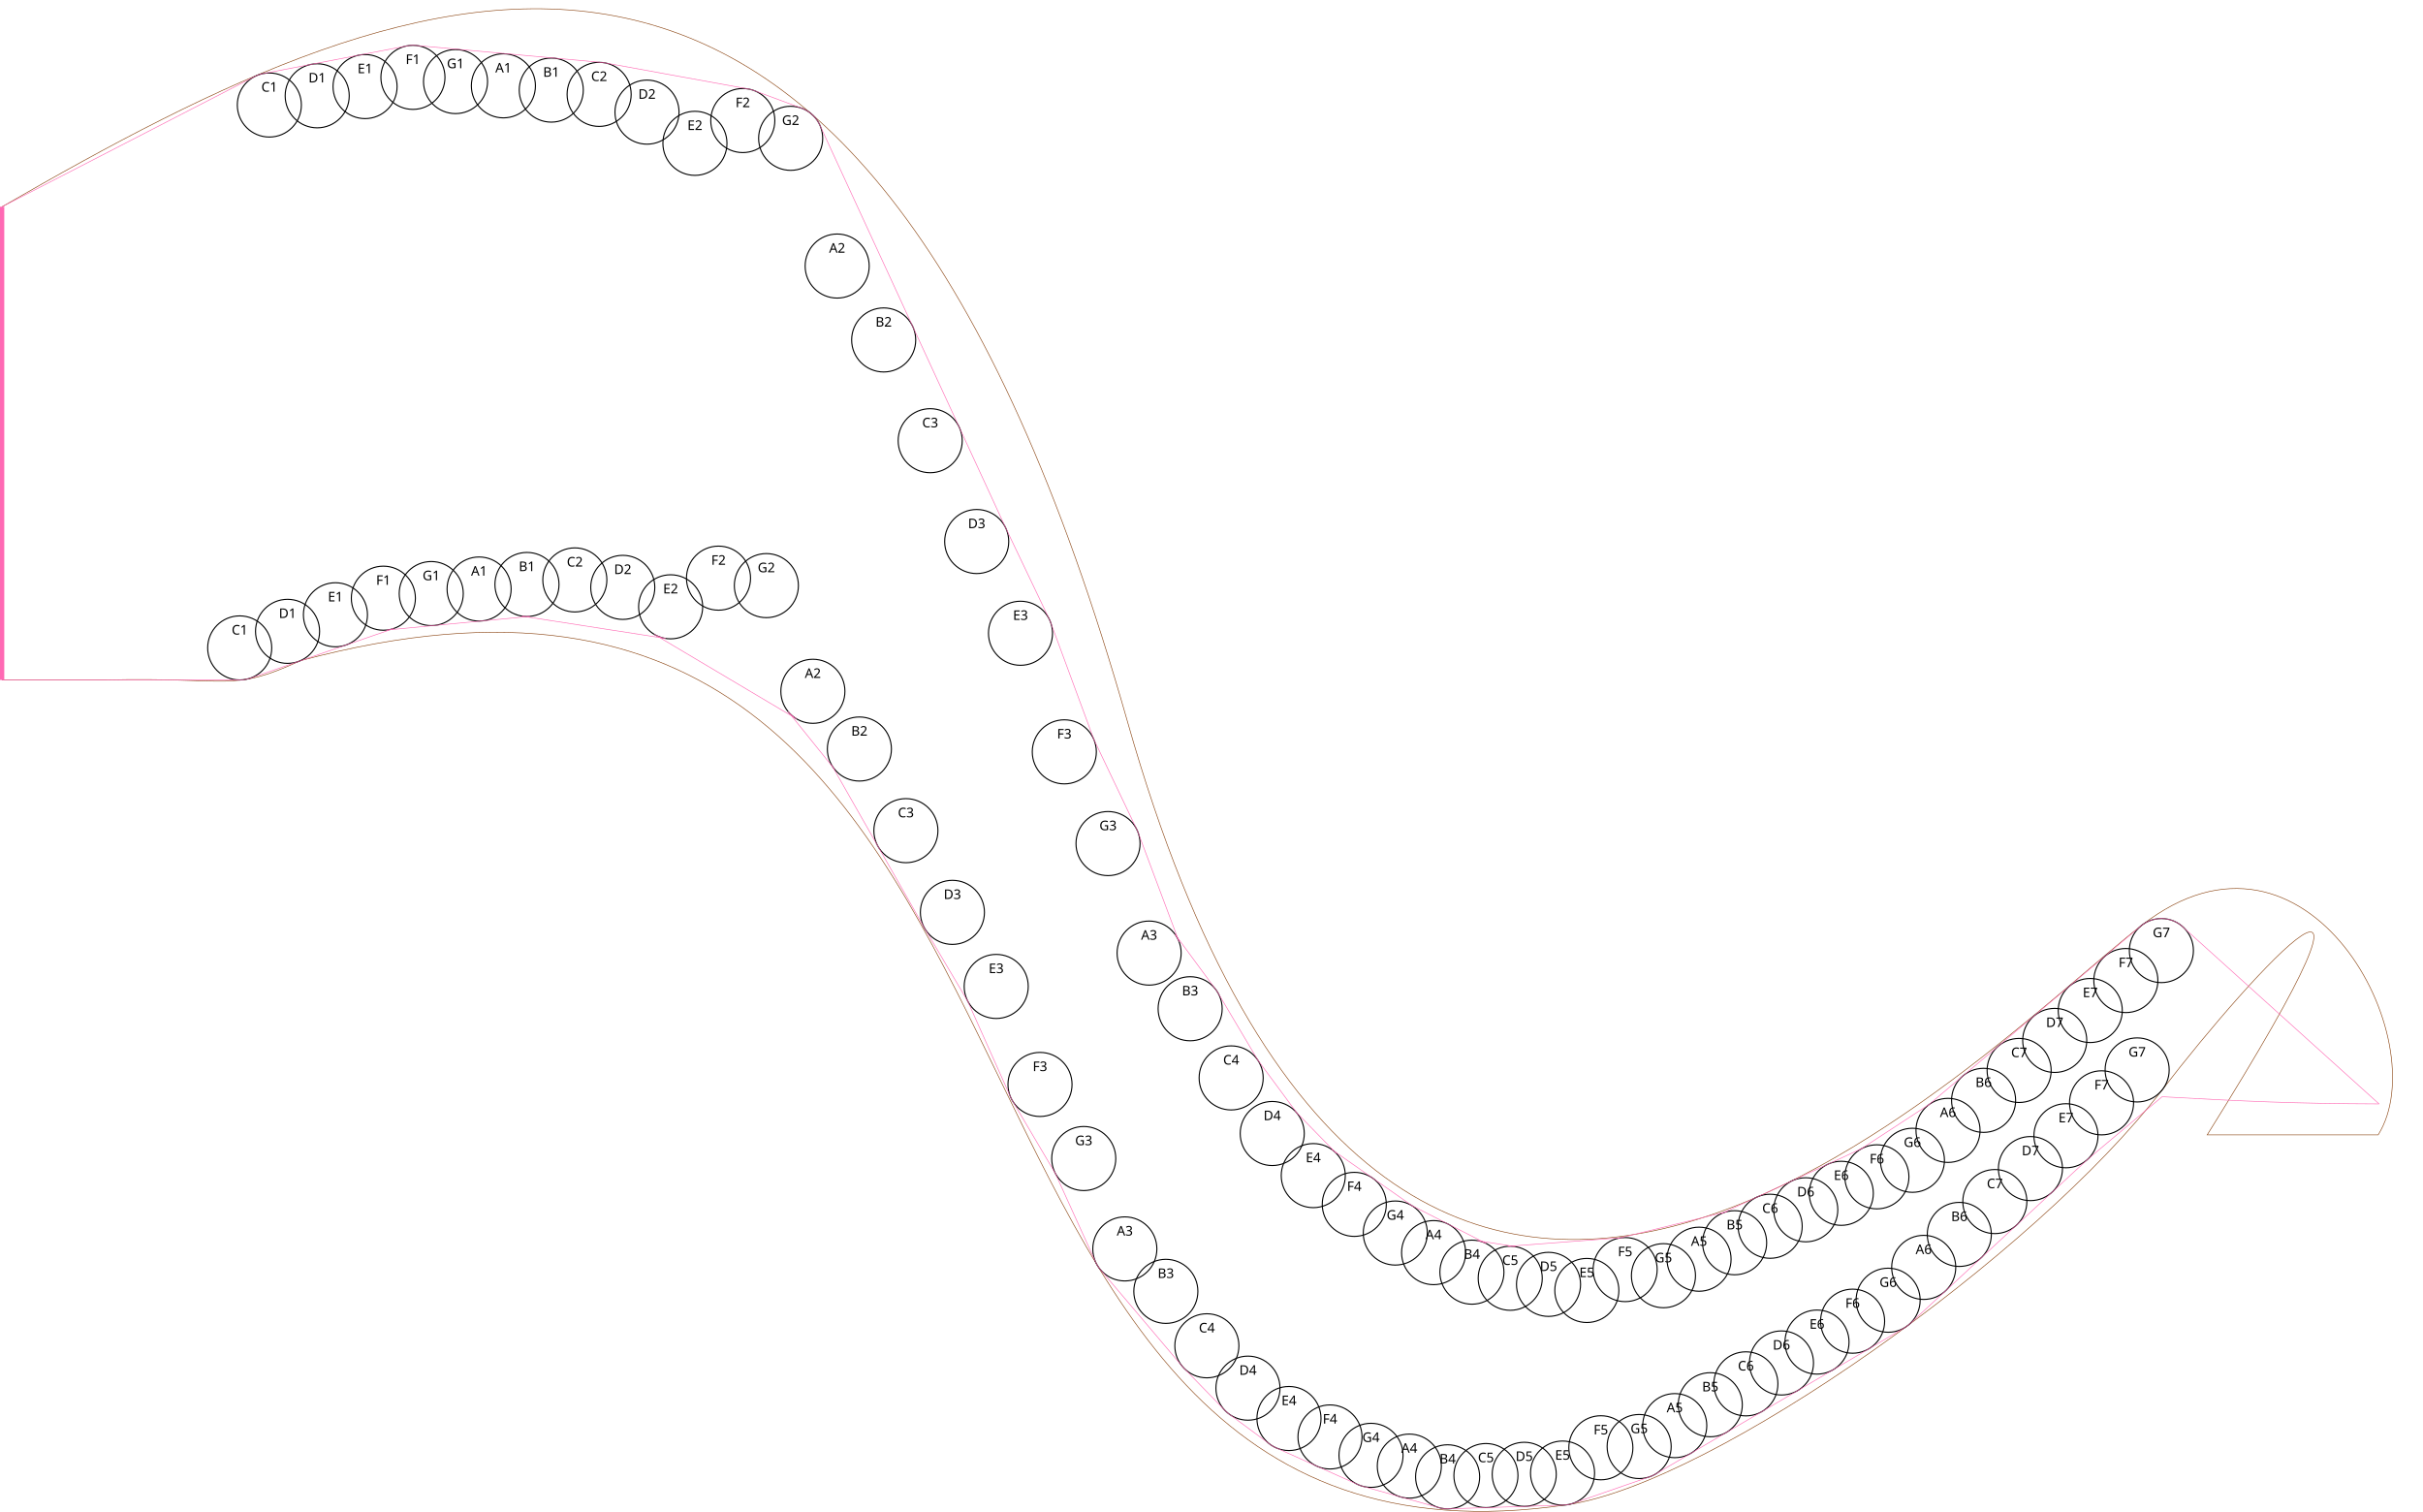
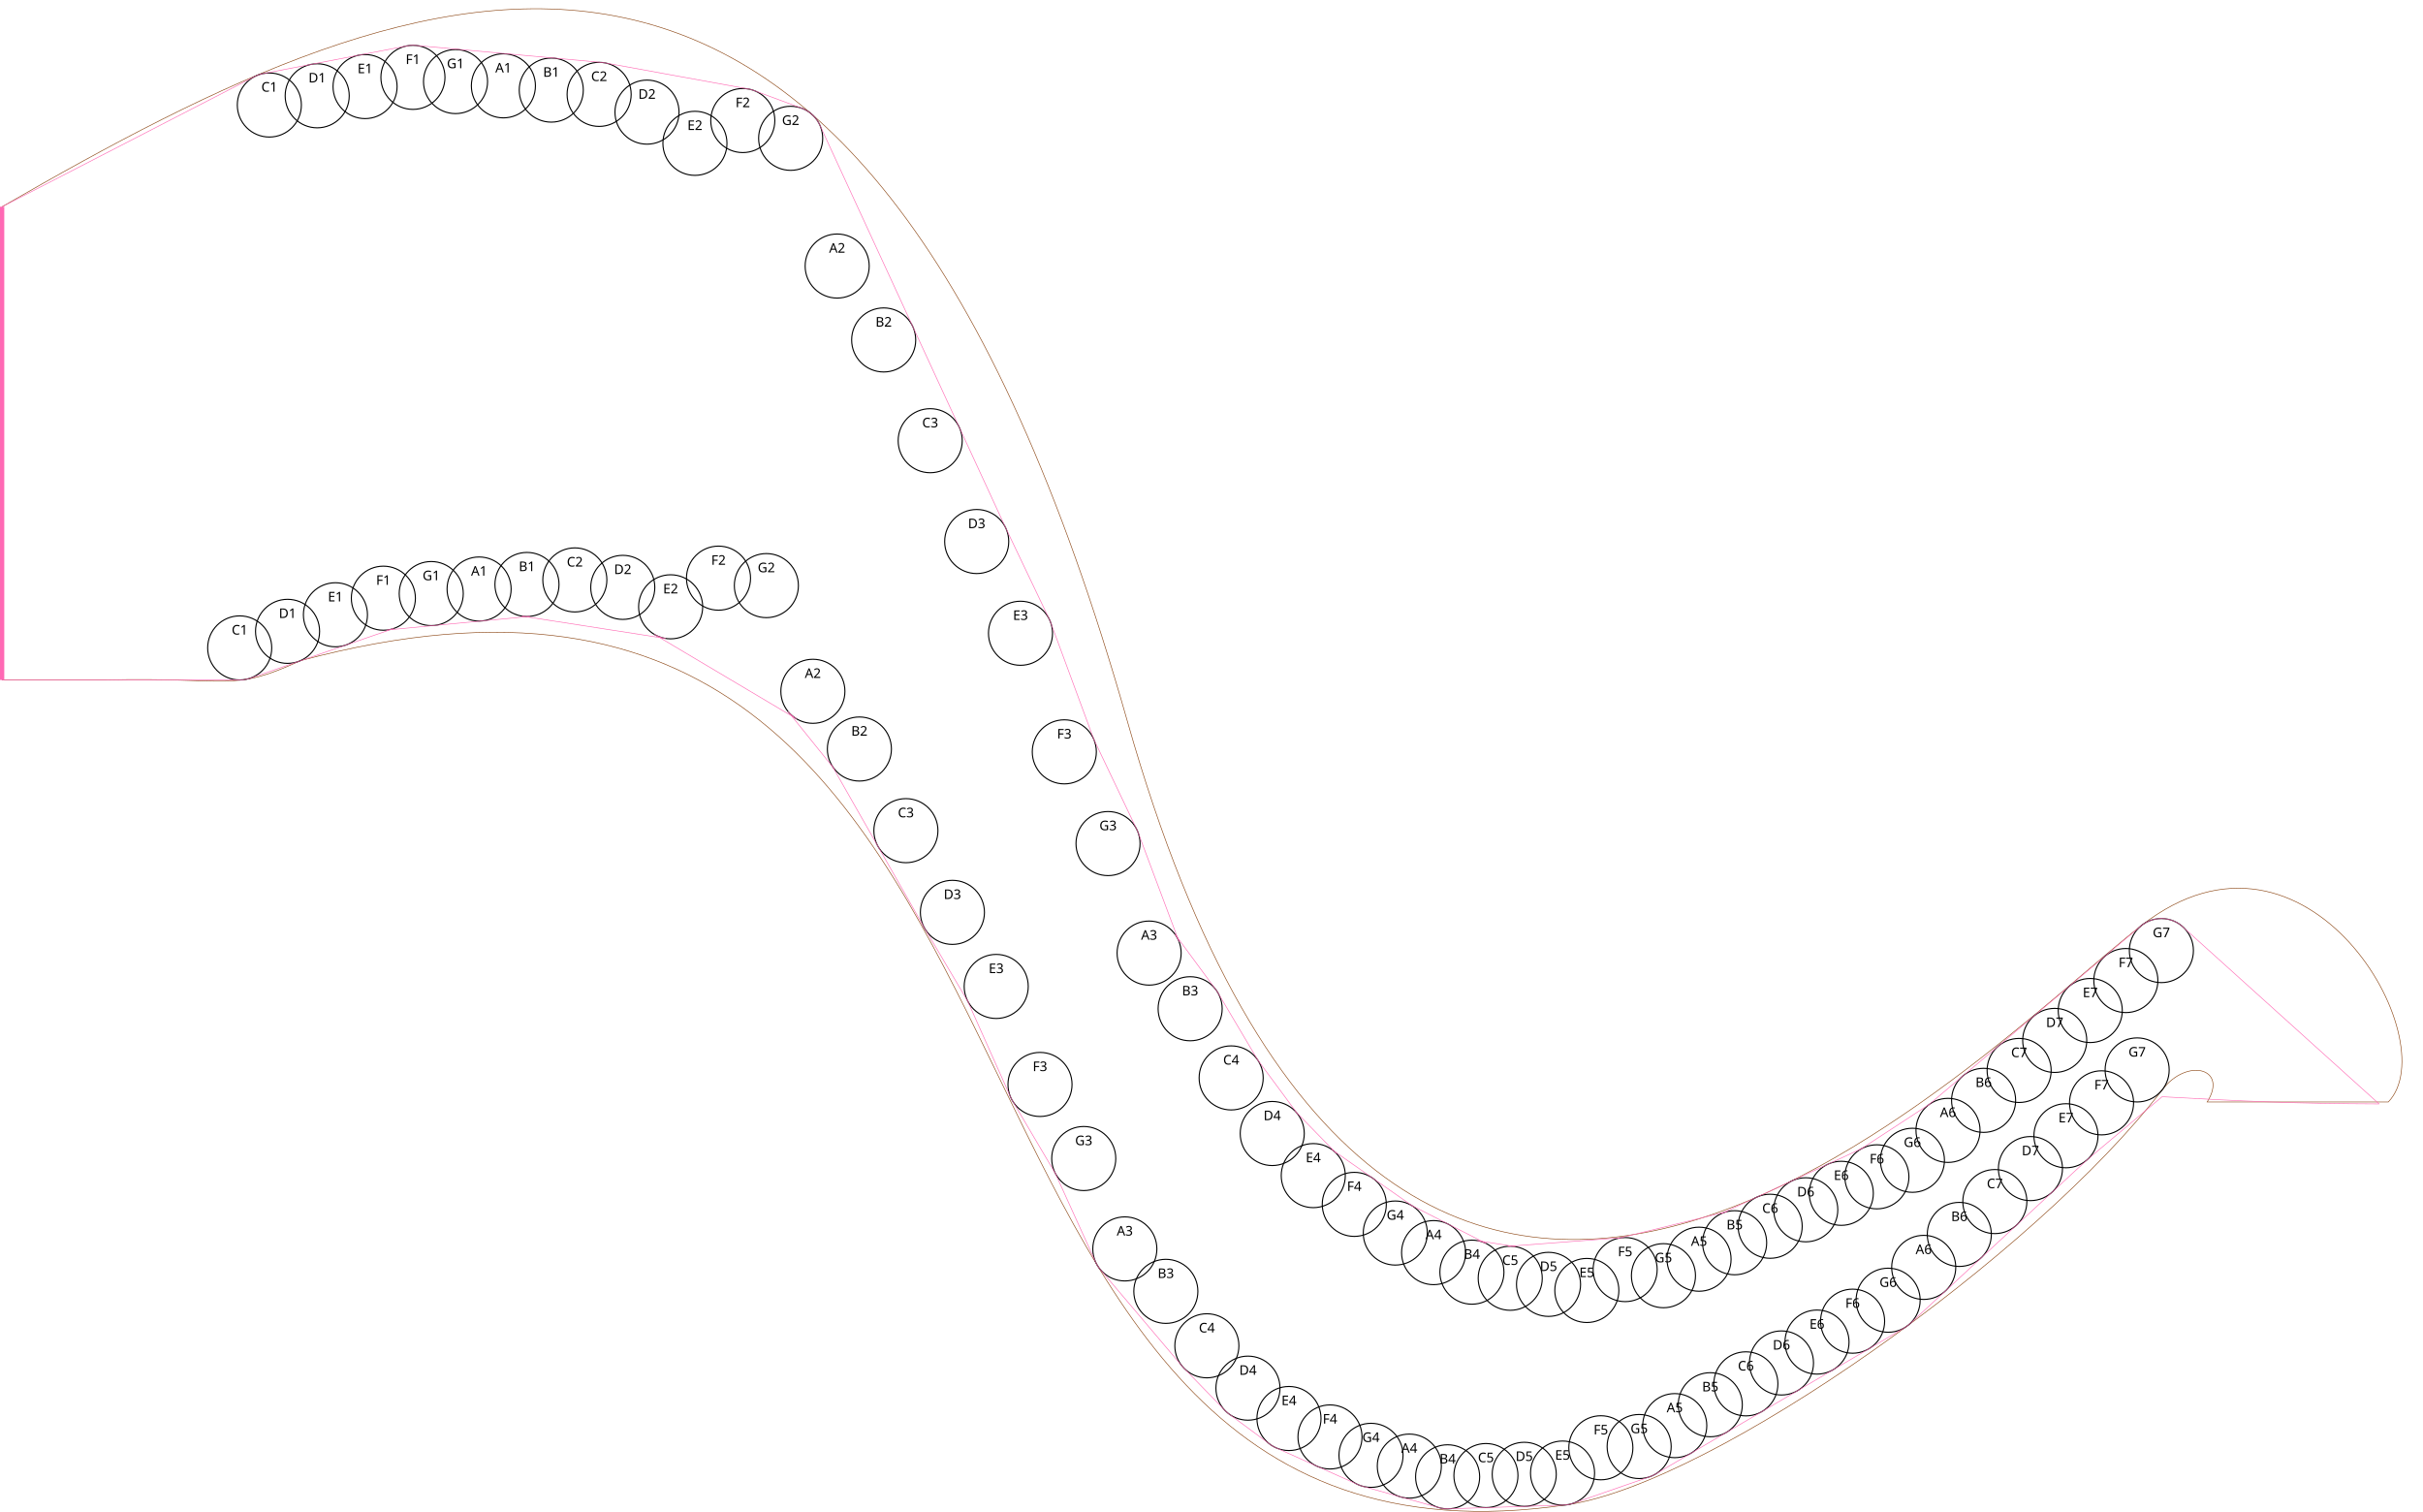
<svg xmlns="http://www.w3.org/2000/svg" width="403.032" height="251.336" viewBox="-40 0 907.731 541.769" preserveAspectRatio="xMidYMid meet" version="1.1" id="svg1634">
  <defs id="defs198" />
-   <path d="M -39.200,242.569 C -39.200,242.569 -13.070,242.569 -0.200,242.569 C 47.405,241.489 46.605,247.243 72.583,235.336 C 384.876,151.694 280.785,590.702 547.124,551.558 C 602.220,543.461 722.602,457.943 770.164,395.970 C 804.423,351.330 869.145,281.357 786.884,412.994 L 850.939,412.994 C 872.887,377.872 824.576,286.094 762.355,334.480 C 700.135,382.865 482.891,612.165 382.465,258.445 C 282.039,-95.275 120.944,-27.134 -39.200,65.288 C -39.740,164.730 -39.200,242.569 -39.200,242.569" fill="none" stroke="#8b4513" stroke-width="1.6" id="path2" style="stroke-width:0.225;stroke-miterlimit:4;stroke-dasharray:none" />
+   <path d="M -39.200,242.569 C -39.200,242.569 -13.070,242.569 -0.200,242.569 C 47.405,241.489 46.605,247.243 72.583,235.336 C 384.876,151.694 280.785,590.702 547.124,551.558 C 602.220,543.461 722.602,457.943 770.164,395.970 C 779.297,384.071 794.833,387.949 786.884,400.669 L 854.732,400.669 C 876.680,377.872 824.576,286.094 762.355,334.480 C 700.135,382.865 482.891,612.165 382.465,258.445 C 282.039,-95.275 120.944,-27.134 -39.200,65.288 C -39.740,164.730 -39.200,242.569 -39.200,242.569" fill="none" stroke="#8b4513" stroke-width="1.6" id="path2" style="stroke-width:0.225;stroke-miterlimit:4;stroke-dasharray:none" />
  <circle cx="60.903" cy="27.188" r="12" fill="none" stroke="#000000" stroke-width="0.4" id="circle1250" />
  <circle cx="78.835" cy="23.735" r="12" fill="none" stroke="#000000" stroke-width="0.4" id="circle1252" />
  <circle cx="96.767" cy="20.279" r="12" fill="none" stroke="#000000" stroke-width="0.4" id="circle1254" />
  <circle cx="114.7" cy="16.825" r="12" fill="none" stroke="#000000" stroke-width="0.4" id="circle1256" />
  <circle cx="130.658" cy="18.401" r="12" fill="none" stroke="#000000" stroke-width="0.4" id="circle1258" />
  <circle cx="148.59" cy="20" r="12" fill="none" stroke="#000000" stroke-width="0.4" id="circle1260" />
  <circle cx="166.522" cy="21.6" r="12" fill="none" stroke="#000000" stroke-width="0.4" id="circle1262" />
  <circle cx="184.455" cy="23.2" r="12" fill="none" stroke="#000000" stroke-width="0.4" id="circle1264" />
  <circle cx="202.387" cy="29.855" r="12" fill="none" stroke="#000000" stroke-width="0.4" id="circle1266" />
  <circle cx="220.345" cy="41.54" r="12" fill="none" stroke="#000000" stroke-width="0.4" id="circle1268" />
  <circle cx="238.275" cy="33.005" r="12" fill="none" stroke="#000000" stroke-width="0.4" id="circle1270" />
  <circle cx="256.207" cy="39.66" r="12" fill="none" stroke="#000000" stroke-width="0.4" id="circle1272" />
  <circle cx="273.632" cy="87.513" r="12" fill="none" stroke="#000000" stroke-width="0.4" id="circle1274" />
  <circle cx="291.056" cy="115.199" r="12" fill="none" stroke="#000000" stroke-width="0.4" id="circle1276" />
  <circle cx="308.48" cy="152.944" r="12" fill="none" stroke="#000000" stroke-width="0.4" id="circle1278" />
  <circle cx="325.905" cy="190.714" r="12" fill="none" stroke="#000000" stroke-width="0.4" id="circle1280" />
  <circle cx="342.313" cy="225.08" r="12" fill="none" stroke="#000000" stroke-width="0.4" id="circle1282" />
  <circle cx="358.722" cy="269.504" r="12" fill="none" stroke="#000000" stroke-width="0.4" id="circle1284" />
  <circle cx="375.105" cy="303.87" r="12" fill="none" stroke="#000000" stroke-width="0.4" id="circle1286" />
  <circle cx="390.497" cy="344.891" r="12" fill="none" stroke="#000000" stroke-width="0.4" id="circle1288" />
  <circle cx="405.864" cy="365.745" r="12" fill="none" stroke="#000000" stroke-width="0.4" id="circle1290" />
  <circle cx="421.231" cy="391.654" r="12" fill="none" stroke="#000000" stroke-width="0.4" id="circle1292" />
  <circle cx="436.623" cy="412.482" r="12" fill="none" stroke="#000000" stroke-width="0.4" id="circle1294" />
  <circle cx="451.99" cy="428.254" r="12" fill="none" stroke="#000000" stroke-width="0.4" id="circle1296" />
  <circle cx="467.357" cy="439.025" r="12" fill="none" stroke="#000000" stroke-width="0.4" id="circle1298" />
  <circle cx="482.724" cy="449.769" r="12" fill="none" stroke="#000000" stroke-width="0.4" id="circle1300" />
  <circle cx="497.075" cy="457.109" r="12" fill="none" stroke="#000000" stroke-width="0.4" id="circle1302" />
  <circle cx="511.426" cy="464.424" r="12" fill="none" stroke="#000000" stroke-width="0.4" id="circle1304" />
  <circle cx="525.777" cy="466.71" r="12" fill="none" stroke="#000000" stroke-width="0.4" id="circle1306" />
  <circle cx="540.128" cy="468.996" r="12" fill="none" stroke="#000000" stroke-width="0.4" id="circle1308" />
  <circle cx="554.479" cy="471.283" r="12" fill="none" stroke="#000000" stroke-width="0.4" id="circle1310" />
  <circle cx="568.83" cy="463.459" r="12" fill="none" stroke="#000000" stroke-width="0.4" id="circle1312" />
  <circle cx="583.181" cy="465.746" r="12" fill="none" stroke="#000000" stroke-width="0.4" id="circle1314" />
  <circle cx="596.516" cy="459.572" r="12" fill="none" stroke="#000000" stroke-width="0.4" id="circle1316" />
  <circle cx="609.851" cy="453.4" r="12" fill="none" stroke="#000000" stroke-width="0.4" id="circle1318" />
  <circle cx="623.161" cy="447.228" r="12" fill="none" stroke="#000000" stroke-width="0.4" id="circle1320" />
  <circle cx="636.496" cy="441.056" r="12" fill="none" stroke="#000000" stroke-width="0.4" id="circle1322" />
  <circle cx="649.806" cy="434.884" r="12" fill="none" stroke="#000000" stroke-width="0.4" id="circle1324" />
  <circle cx="663.141" cy="428.711" r="12" fill="none" stroke="#000000" stroke-width="0.4" id="circle1326" />
  <circle cx="676.45" cy="422.514" r="12" fill="none" stroke="#000000" stroke-width="0.4" id="circle1328" />
  <circle cx="689.785" cy="411.312" r="12" fill="none" stroke="#000000" stroke-width="0.4" id="circle1330" />
  <circle cx="703.12" cy="400.06" r="12" fill="none" stroke="#000000" stroke-width="0.4" id="circle1332" />
  <circle cx="716.43" cy="388.86" r="12" fill="none" stroke="#000000" stroke-width="0.4" id="circle1334" />
  <circle cx="729.765" cy="377.607" r="12" fill="none" stroke="#000000" stroke-width="0.4" id="circle1336" />
  <circle cx="743.074" cy="366.405" r="12" fill="none" stroke="#000000" stroke-width="0.4" id="circle1338" />
  <circle cx="756.409" cy="355.178" r="12" fill="none" stroke="#000000" stroke-width="0.4" id="circle1340" />
  <circle cx="769.722" cy="343.952" r="12" fill="none" stroke="#000000" stroke-width="0.4" id="circle1342" />
  <circle cx="49.8" cy="230.569" r="12" fill="none" stroke="#000000" stroke-width="0.4" id="circle1344" />
  <circle cx="67.732" cy="224.36" r="12" fill="none" stroke="#000000" stroke-width="0.4" id="circle1346" />
  <circle cx="85.665" cy="218.151" r="12" fill="none" stroke="#000000" stroke-width="0.4" id="circle1348" />
  <circle cx="103.623" cy="211.942" r="12" fill="none" stroke="#000000" stroke-width="0.4" id="circle1350" />
  <circle cx="121.555" cy="210.211" r="12" fill="none" stroke="#000000" stroke-width="0.4" id="circle1352" />
  <circle cx="139.487" cy="208.505" r="12" fill="none" stroke="#000000" stroke-width="0.4" id="circle1354" />
  <circle cx="157.42" cy="206.799" r="12" fill="none" stroke="#000000" stroke-width="0.4" id="circle1356" />
  <circle cx="175.352" cy="205.094" r="12" fill="none" stroke="#000000" stroke-width="0.4" id="circle1358" />
  <circle cx="193.31" cy="207.891" r="12" fill="none" stroke="#000000" stroke-width="0.4" id="circle1360" />
  <circle cx="211.242" cy="215.169" r="12" fill="none" stroke="#000000" stroke-width="0.4" id="circle1362" />
  <circle cx="229.175" cy="204.433" r="12" fill="none" stroke="#000000" stroke-width="0.4" id="circle1364" />
  <circle cx="247.107" cy="207.229" r="12" fill="none" stroke="#000000" stroke-width="0.4" id="circle1366" />
  <circle cx="264.532" cy="246.819" r="12" fill="none" stroke="#000000" stroke-width="0.4" id="circle1368" />
  <circle cx="281.956" cy="268.444" r="12" fill="none" stroke="#000000" stroke-width="0.4" id="circle1370" />
  <circle cx="299.38" cy="299.029" r="12" fill="none" stroke="#000000" stroke-width="0.4" id="circle1372" />
  <circle cx="316.805" cy="329.634" r="12" fill="none" stroke="#000000" stroke-width="0.4" id="circle1374" />
  <circle cx="333.213" cy="357.389" r="12" fill="none" stroke="#000000" stroke-width="0.4" id="circle1376" />
  <circle cx="349.622" cy="394.101" r="12" fill="none" stroke="#000000" stroke-width="0.4" id="circle1378" />
  <circle cx="366.005" cy="421.856" r="12" fill="none" stroke="#000000" stroke-width="0.4" id="circle1380" />
  <circle cx="381.397" cy="455.715" r="12" fill="none" stroke="#000000" stroke-width="0.4" id="circle1382" />
  <circle cx="396.764" cy="471.611" r="12" fill="none" stroke="#000000" stroke-width="0.4" id="circle1384" />
  <circle cx="412.131" cy="492.008" r="12" fill="none" stroke="#000000" stroke-width="0.4" id="circle1386" />
  <circle cx="427.523" cy="507.879" r="12" fill="none" stroke="#000000" stroke-width="0.4" id="circle1388" />
  <circle cx="442.89" cy="519.246" r="12" fill="none" stroke="#000000" stroke-width="0.4" id="circle1390" />
  <circle cx="458.257" cy="526.158" r="12" fill="none" stroke="#000000" stroke-width="0.4" id="circle1392" />
  <circle cx="473.624" cy="533.044" r="12" fill="none" stroke="#000000" stroke-width="0.4" id="circle1394" />
  <circle cx="487.975" cy="537.08" r="12" fill="none" stroke="#000000" stroke-width="0.4" id="circle1396" />
  <circle cx="502.326" cy="541.091" r="12" fill="none" stroke="#000000" stroke-width="0.4" id="circle1398" />
  <circle cx="516.677" cy="540.622" r="12" fill="none" stroke="#000000" stroke-width="0.4" id="circle1400" />
  <circle cx="531.028" cy="540.154" r="12" fill="none" stroke="#000000" stroke-width="0.4" id="circle1402" />
  <circle cx="545.379" cy="539.686" r="12" fill="none" stroke="#000000" stroke-width="0.4" id="circle1404" />
  <circle cx="559.73" cy="530.211" r="12" fill="none" stroke="#000000" stroke-width="0.4" id="circle1406" />
  <circle cx="574.081" cy="529.742" r="12" fill="none" stroke="#000000" stroke-width="0.4" id="circle1408" />
  <circle cx="587.416" cy="521.915" r="12" fill="none" stroke="#000000" stroke-width="0.4" id="circle1410" />
  <circle cx="600.726" cy="514.088" r="12" fill="none" stroke="#000000" stroke-width="0.4" id="circle1412" />
  <circle cx="614.061" cy="506.265" r="12" fill="none" stroke="#000000" stroke-width="0.4" id="circle1414" />
  <circle cx="627.396" cy="498.439" r="12" fill="none" stroke="#000000" stroke-width="0.4" id="circle1416" />
  <circle cx="640.706" cy="490.615" r="12" fill="none" stroke="#000000" stroke-width="0.4" id="circle1418" />
  <circle cx="654.041" cy="482.788" r="12" fill="none" stroke="#000000" stroke-width="0.4" id="circle1420" />
  <circle cx="667.35" cy="474.939" r="12" fill="none" stroke="#000000" stroke-width="0.4" id="circle1422" />
  <circle cx="680.685" cy="462.634" r="12" fill="none" stroke="#000000" stroke-width="0.4" id="circle1424" />
  <circle cx="694.02" cy="450.282" r="12" fill="none" stroke="#000000" stroke-width="0.4" id="circle1426" />
  <circle cx="707.33" cy="437.978" r="12" fill="none" stroke="#000000" stroke-width="0.4" id="circle1428" />
  <circle cx="720.665" cy="425.625" r="12" fill="none" stroke="#000000" stroke-width="0.4" id="circle1430" />
  <circle cx="733.974" cy="413.32" r="12" fill="none" stroke="#000000" stroke-width="0.4" id="circle1432" />
  <circle cx="747.309" cy="400.991" r="12" fill="none" stroke="#000000" stroke-width="0.4" id="circle1434" />
  <circle cx="760.644" cy="388.664" r="12" fill="none" stroke="#000000" stroke-width="0.4" id="circle1436" />
  <text x="60.903" y="22.188" text-anchor="middle" font-family="sans-serif" font-size="5px" fill="#000000" id="text1438">C1</text>
  <text x="78.835" y="18.735" text-anchor="middle" font-family="sans-serif" font-size="5px" fill="#000000" id="text1440">D1</text>
  <text x="96.767" y="15.279" text-anchor="middle" font-family="sans-serif" font-size="5px" fill="#000000" id="text1442">E1</text>
  <text x="114.7" y="11.825" text-anchor="middle" font-family="sans-serif" font-size="5px" fill="#000000" id="text1444">F1</text>
  <text x="130.658" y="13.401" text-anchor="middle" font-family="sans-serif" font-size="5px" fill="#000000" id="text1446">G1</text>
  <text x="148.59" y="15.001" text-anchor="middle" font-family="sans-serif" font-size="5px" fill="#000000" id="text1448">A1</text>
  <text x="166.522" y="16.6" text-anchor="middle" font-family="sans-serif" font-size="5px" fill="#000000" id="text1450">B1</text>
  <text x="184.455" y="18.2" text-anchor="middle" font-family="sans-serif" font-size="5px" fill="#000000" id="text1452">C2</text>
  <text x="202.387" y="24.855" text-anchor="middle" font-family="sans-serif" font-size="5px" fill="#000000" id="text1454">D2</text>
  <text x="220.345" y="36.54" text-anchor="middle" font-family="sans-serif" font-size="5px" fill="#000000" id="text1456">E2</text>
  <text x="238.275" y="28.005" text-anchor="middle" font-family="sans-serif" font-size="5px" fill="#000000" id="text1458">F2</text>
  <text x="256.207" y="34.66" text-anchor="middle" font-family="sans-serif" font-size="5px" fill="#000000" id="text1460">G2</text>
  <text x="273.632" y="82.513" text-anchor="middle" font-family="sans-serif" font-size="5px" fill="#000000" id="text1462">A2</text>
  <text x="291.056" y="110.199" text-anchor="middle" font-family="sans-serif" font-size="5px" fill="#000000" id="text1464">B2</text>
  <text x="308.48" y="147.944" text-anchor="middle" font-family="sans-serif" font-size="5px" fill="#000000" id="text1466">C3</text>
  <text x="325.905" y="185.714" text-anchor="middle" font-family="sans-serif" font-size="5px" fill="#000000" id="text1468">D3</text>
  <text x="342.313" y="220.08" text-anchor="middle" font-family="sans-serif" font-size="5px" fill="#000000" id="text1470">E3</text>
  <text x="358.722" y="264.504" text-anchor="middle" font-family="sans-serif" font-size="5px" fill="#000000" id="text1472">F3</text>
  <text x="375.105" y="298.87" text-anchor="middle" font-family="sans-serif" font-size="5px" fill="#000000" id="text1474">G3</text>
  <text x="390.497" y="339.891" text-anchor="middle" font-family="sans-serif" font-size="5px" fill="#000000" id="text1476">A3</text>
  <text x="405.864" y="360.745" text-anchor="middle" font-family="sans-serif" font-size="5px" fill="#000000" id="text1478">B3</text>
  <text x="421.231" y="386.654" text-anchor="middle" font-family="sans-serif" font-size="5px" fill="#000000" id="text1480">C4</text>
  <text x="436.623" y="407.482" text-anchor="middle" font-family="sans-serif" font-size="5px" fill="#000000" id="text1482">D4</text>
  <text x="451.99" y="423.254" text-anchor="middle" font-family="sans-serif" font-size="5px" fill="#000000" id="text1484">E4</text>
  <text x="467.357" y="434.025" text-anchor="middle" font-family="sans-serif" font-size="5px" fill="#000000" id="text1486">F4</text>
  <text x="482.724" y="444.769" text-anchor="middle" font-family="sans-serif" font-size="5px" fill="#000000" id="text1488">G4</text>
  <text x="497.075" y="452.109" text-anchor="middle" font-family="sans-serif" font-size="5px" fill="#000000" id="text1490">A4</text>
  <text x="511.426" y="459.424" text-anchor="middle" font-family="sans-serif" font-size="5px" fill="#000000" id="text1492">B4</text>
  <text x="525.777" y="461.71" text-anchor="middle" font-family="sans-serif" font-size="5px" fill="#000000" id="text1494">C5</text>
  <text x="540.128" y="463.996" text-anchor="middle" font-family="sans-serif" font-size="5px" fill="#000000" id="text1496">D5</text>
  <text x="554.479" y="466.283" text-anchor="middle" font-family="sans-serif" font-size="5px" fill="#000000" id="text1498">E5</text>
  <text x="568.83" y="458.459" text-anchor="middle" font-family="sans-serif" font-size="5px" fill="#000000" id="text1500">F5</text>
  <text x="583.181" y="460.746" text-anchor="middle" font-family="sans-serif" font-size="5px" fill="#000000" id="text1502">G5</text>
  <text x="596.516" y="454.572" text-anchor="middle" font-family="sans-serif" font-size="5px" fill="#000000" id="text1504">A5</text>
  <text x="609.851" y="448.4" text-anchor="middle" font-family="sans-serif" font-size="5px" fill="#000000" id="text1506">B5</text>
  <text x="623.161" y="442.228" text-anchor="middle" font-family="sans-serif" font-size="5px" fill="#000000" id="text1508">C6</text>
  <text x="636.496" y="436.056" text-anchor="middle" font-family="sans-serif" font-size="5px" fill="#000000" id="text1510">D6</text>
  <text x="649.806" y="429.884" text-anchor="middle" font-family="sans-serif" font-size="5px" fill="#000000" id="text1512">E6</text>
  <text x="663.141" y="423.711" text-anchor="middle" font-family="sans-serif" font-size="5px" fill="#000000" id="text1514">F6</text>
  <text x="676.45" y="417.514" text-anchor="middle" font-family="sans-serif" font-size="5px" fill="#000000" id="text1516">G6</text>
  <text x="689.785" y="406.312" text-anchor="middle" font-family="sans-serif" font-size="5px" fill="#000000" id="text1518">A6</text>
  <text x="703.12" y="395.06" text-anchor="middle" font-family="sans-serif" font-size="5px" fill="#000000" id="text1520">B6</text>
  <text x="716.43" y="383.86" text-anchor="middle" font-family="sans-serif" font-size="5px" fill="#000000" id="text1522">C7</text>
  <text x="729.765" y="372.607" text-anchor="middle" font-family="sans-serif" font-size="5px" fill="#000000" id="text1524">D7</text>
  <text x="743.074" y="361.405" text-anchor="middle" font-family="sans-serif" font-size="5px" fill="#000000" id="text1526">E7</text>
  <text x="756.409" y="350.178" text-anchor="middle" font-family="sans-serif" font-size="5px" fill="#000000" id="text1528">F7</text>
  <text x="769.722" y="338.952" text-anchor="middle" font-family="sans-serif" font-size="5px" fill="#000000" id="text1530">G7</text>
  <text x="49.8" y="225.569" text-anchor="middle" font-family="sans-serif" font-size="5px" fill="#000000" id="text1532">C1</text>
  <text x="67.732" y="219.36" text-anchor="middle" font-family="sans-serif" font-size="5px" fill="#000000" id="text1534">D1</text>
  <text x="85.665" y="213.151" text-anchor="middle" font-family="sans-serif" font-size="5px" fill="#000000" id="text1536">E1</text>
  <text x="103.623" y="206.942" text-anchor="middle" font-family="sans-serif" font-size="5px" fill="#000000" id="text1538">F1</text>
  <text x="121.555" y="205.211" text-anchor="middle" font-family="sans-serif" font-size="5px" fill="#000000" id="text1540">G1</text>
  <text x="139.487" y="203.505" text-anchor="middle" font-family="sans-serif" font-size="5px" fill="#000000" id="text1542">A1</text>
  <text x="157.42" y="201.799" text-anchor="middle" font-family="sans-serif" font-size="5px" fill="#000000" id="text1544">B1</text>
  <text x="175.352" y="200.094" text-anchor="middle" font-family="sans-serif" font-size="5px" fill="#000000" id="text1546">C2</text>
  <text x="193.31" y="202.891" text-anchor="middle" font-family="sans-serif" font-size="5px" fill="#000000" id="text1548">D2</text>
  <text x="211.242" y="210.169" text-anchor="middle" font-family="sans-serif" font-size="5px" fill="#000000" id="text1550">E2</text>
  <text x="229.175" y="199.433" text-anchor="middle" font-family="sans-serif" font-size="5px" fill="#000000" id="text1552">F2</text>
  <text x="247.107" y="202.229" text-anchor="middle" font-family="sans-serif" font-size="5px" fill="#000000" id="text1554">G2</text>
  <text x="264.532" y="241.819" text-anchor="middle" font-family="sans-serif" font-size="5px" fill="#000000" id="text1556">A2</text>
  <text x="281.956" y="263.444" text-anchor="middle" font-family="sans-serif" font-size="5px" fill="#000000" id="text1558">B2</text>
  <text x="299.38" y="294.029" text-anchor="middle" font-family="sans-serif" font-size="5px" fill="#000000" id="text1560">C3</text>
  <text x="316.805" y="324.634" text-anchor="middle" font-family="sans-serif" font-size="5px" fill="#000000" id="text1562">D3</text>
  <text x="333.213" y="352.389" text-anchor="middle" font-family="sans-serif" font-size="5px" fill="#000000" id="text1564">E3</text>
  <text x="349.622" y="389.101" text-anchor="middle" font-family="sans-serif" font-size="5px" fill="#000000" id="text1566">F3</text>
  <text x="366.005" y="416.856" text-anchor="middle" font-family="sans-serif" font-size="5px" fill="#000000" id="text1568">G3</text>
  <text x="381.397" y="450.715" text-anchor="middle" font-family="sans-serif" font-size="5px" fill="#000000" id="text1570">A3</text>
  <text x="396.764" y="466.611" text-anchor="middle" font-family="sans-serif" font-size="5px" fill="#000000" id="text1572">B3</text>
  <text x="412.131" y="487.008" text-anchor="middle" font-family="sans-serif" font-size="5px" fill="#000000" id="text1574">C4</text>
  <text x="427.523" y="502.879" text-anchor="middle" font-family="sans-serif" font-size="5px" fill="#000000" id="text1576">D4</text>
  <text x="442.89" y="514.246" text-anchor="middle" font-family="sans-serif" font-size="5px" fill="#000000" id="text1578">E4</text>
  <text x="458.257" y="521.158" text-anchor="middle" font-family="sans-serif" font-size="5px" fill="#000000" id="text1580">F4</text>
  <text x="473.624" y="528.044" text-anchor="middle" font-family="sans-serif" font-size="5px" fill="#000000" id="text1582">G4</text>
  <text x="487.975" y="532.08" text-anchor="middle" font-family="sans-serif" font-size="5px" fill="#000000" id="text1584">A4</text>
  <text x="502.326" y="536.091" text-anchor="middle" font-family="sans-serif" font-size="5px" fill="#000000" id="text1586">B4</text>
  <text x="516.677" y="535.622" text-anchor="middle" font-family="sans-serif" font-size="5px" fill="#000000" id="text1588">C5</text>
  <text x="531.028" y="535.154" text-anchor="middle" font-family="sans-serif" font-size="5px" fill="#000000" id="text1590">D5</text>
  <text x="545.379" y="534.686" text-anchor="middle" font-family="sans-serif" font-size="5px" fill="#000000" id="text1592">E5</text>
  <text x="559.73" y="525.211" text-anchor="middle" font-family="sans-serif" font-size="5px" fill="#000000" id="text1594">F5</text>
  <text x="574.081" y="524.742" text-anchor="middle" font-family="sans-serif" font-size="5px" fill="#000000" id="text1596">G5</text>
  <text x="587.416" y="516.915" text-anchor="middle" font-family="sans-serif" font-size="5px" fill="#000000" id="text1598">A5</text>
  <text x="600.726" y="509.089" text-anchor="middle" font-family="sans-serif" font-size="5px" fill="#000000" id="text1600">B5</text>
  <text x="614.061" y="501.265" text-anchor="middle" font-family="sans-serif" font-size="5px" fill="#000000" id="text1602">C6</text>
  <text x="627.396" y="493.439" text-anchor="middle" font-family="sans-serif" font-size="5px" fill="#000000" id="text1604">D6</text>
  <text x="640.706" y="485.615" text-anchor="middle" font-family="sans-serif" font-size="5px" fill="#000000" id="text1606">E6</text>
  <text x="654.041" y="477.788" text-anchor="middle" font-family="sans-serif" font-size="5px" fill="#000000" id="text1608">F6</text>
  <text x="667.35" y="469.939" text-anchor="middle" font-family="sans-serif" font-size="5px" fill="#000000" id="text1610">G6</text>
  <text x="680.685" y="457.634" text-anchor="middle" font-family="sans-serif" font-size="5px" fill="#000000" id="text1612">A6</text>
  <text x="694.02" y="445.282" text-anchor="middle" font-family="sans-serif" font-size="5px" fill="#000000" id="text1614">B6</text>
  <text x="707.33" y="432.978" text-anchor="middle" font-family="sans-serif" font-size="5px" fill="#000000" id="text1616">C7</text>
  <text x="720.665" y="420.625" text-anchor="middle" font-family="sans-serif" font-size="5px" fill="#000000" id="text1618">D7</text>
  <text x="733.974" y="408.32" text-anchor="middle" font-family="sans-serif" font-size="5px" fill="#000000" id="text1620">E7</text>
  <text x="747.309" y="395.991" text-anchor="middle" font-family="sans-serif" font-size="5px" fill="#000000" id="text1622">F7</text>
  <text x="760.644" y="383.664" text-anchor="middle" font-family="sans-serif" font-size="5px" fill="#000000" id="text1624">G7</text>
  <path d="m -39.2,242.57 h 89 v 0 c 1.336,1.3e-4 2.663,-0.223 3.926,-0.66 l 17.932,-6.209 v 0 l 17.933,-6.21 v 0 l -0.005,0.002 17.958,-6.208 v 0 c -0.896,0.31 -1.825,0.512 -2.768,0.603 l 17.932,-1.731 v 0 l -0.016,0.001 17.932,-1.706 v 0 h -0.001 l 17.933,-1.706 v 0 c -0.993,0.095 -1.994,0.065 -2.98,-0.088 l 53.822,8.369 v 0 c -1.513,-0.235 -2.967,-0.758 -4.284,-1.54 l 53.29,31.65 v 0 c -1.23,-0.731 -2.319,-1.675 -3.216,-2.789 l 17.424,21.626 v 0 c -0.403,-0.5 -0.765,-1.031 -1.083,-1.589 l 17.424,30.584 v 0 l -10e-4,-0.003 17.425,30.606 v 0 c 0.032,0.057 0.065,0.114 0.098,0.17 l 16.408,27.755 v 0 c -0.231,-0.392 -0.44,-0.796 -0.625,-1.211 l 16.409,36.712 v 0 c 0.184,0.413 0.391,0.815 0.621,1.204 l 16.383,27.754 v 0 c -0.217,-0.368 -0.414,-0.746 -0.59,-1.135 l 15.392,33.861 v 0 c 0.457,1.007 1.052,1.945 1.766,2.789 l 30.734,36.292 v 0 c 0.175,0.206 0.356,0.406 0.544,0.6 l 15.392,15.87 v 0 c 0.457,0.471 0.951,0.903 1.478,1.293 l 15.367,11.367 v 0 c 0.689,0.51 1.431,0.944 2.213,1.296 l 15.367,6.913 v 0 l 0.016,0.007 15.367,6.886 v 0 c 0.537,0.241 1.092,0.442 1.659,0.602 l 14.351,4.035 v 0 l 0.017,0.004 14.351,4.012 v 0 c 1.178,0.33 2.4,0.477 3.623,0.437 l 43.053,-1.406 v 0 c 1.205,-0.039 2.397,-0.26 3.536,-0.654 l 28.702,-9.944 v 0 c 0.746,-0.259 1.465,-0.59 2.146,-0.99 l 13.335,-7.827 v 0 l 0.009,-0.004 13.31,-7.827 v 0 l -0.011,0.006 13.335,-7.824 v 0 l 0.002,-10e-4 13.335,-7.826 v 0 l 0.007,-0.004 13.31,-7.824 v 0 l -0.006,0.004 13.335,-7.827 v 0 c 0.007,-0.004 0.014,-0.009 0.021,-0.013 l 13.309,-7.848 v 0 c 0.733,-0.432 1.417,-0.941 2.042,-1.518 l 13.335,-12.305 v 0 l 0.017,-0.015 13.335,-12.352 v 0 l -0.009,0.008 13.31,-12.304 v 0 l 0.009,-0.008 13.335,-12.353 v 0 l -0.009,0.008 13.309,-12.305 v 0 h 10e-4 l 27.879,-23.428 c 31.747,1.768 49.483,2.573 81.273,2.692" fill="none" stroke="#ff69b4" stroke-width="1.6" id="path1626" style="stroke-width:0.225;stroke-miterlimit:4;stroke-dasharray:none" />
  <path d="M 851.273,401.396 778.474,335.743 v 0 c -4.366,-4.654 -11.61,-5.078 -16.488,-0.964 l -13.313,11.226 v 0 l 0.007,-0.006 -13.335,11.227 v 0 l 0.002,-0.001 -13.309,11.202 v 0 l -0.012,0.01 -13.335,11.252 v 0 l 0.012,-0.01 -13.31,11.201 v 0 l -0.012,0.01 -13.335,11.252 v 0 c 0.374,-0.316 0.768,-0.608 1.178,-0.876 l -26.644,17.399 v 0 c 0.486,-0.317 0.994,-0.599 1.52,-0.843 l -13.335,6.173 v 0 l -0.007,0.004 -13.31,6.172 v 0 l 0.008,-0.004 -13.335,6.172 v 0 l -0.008,0.004 -13.31,6.172 v 0 c 0.703,-0.327 1.437,-0.584 2.19,-0.769 l -41.021,10.059 v 0 c 0.642,-0.157 1.295,-0.261 1.954,-0.311 l -43.053,3.251 v 0 c 0.932,-0.07 1.869,-0.032 2.792,0.115 l -14.351,-2.286 v 0 c 1.241,0.198 2.443,0.589 3.562,1.16 l -14.351,-7.315 v 0 l 0.015,0.008 -14.351,-7.341 v 0 c 0.489,0.25 0.961,0.533 1.411,0.848 l -15.367,-10.744 v 0 l 0.011,0.008 -15.367,-10.77 v 0 c 0.613,0.43 1.185,0.916 1.708,1.453 l -15.367,-15.773 v 0 c 0.38,0.39 0.733,0.805 1.056,1.242 l -15.392,-20.828 v 0 c 0.24,0.325 0.464,0.662 0.67,1.01 l -15.367,-25.908 v 0 c -0.204,-0.343 -0.424,-0.676 -0.661,-0.997 l -15.367,-20.854 v 0 c 0.656,0.89 1.186,1.867 1.575,2.903 l -15.392,-41.021 v 0 c -0.121,-0.322 -0.255,-0.638 -0.403,-0.948 l -16.383,-34.366 v 0 c 0.157,0.329 0.299,0.664 0.425,1.006 l -16.409,-44.424 v 0 c -0.127,-0.344 -0.27,-0.681 -0.428,-1.012 l -16.408,-34.367 v 0 c 0.023,0.048 0.045,0.095 0.067,0.143 l -17.425,-37.769 v 0 l -10e-4,-0.002 -17.424,-37.745 v 0 l 10e-4,0.002 -34.849,-75.539 v 0 c -1.329,-2.881 -3.746,-5.119 -6.721,-6.223 l -17.932,-6.655 v 0 c -0.657,-0.244 -1.334,-0.43 -2.024,-0.556 l -53.82,-9.805 v 0 c -0.351,-0.064 -0.704,-0.112 -1.059,-0.144 L 115.792,4.875 v 0 c -1.123,-0.103 -2.255,-0.046 -3.362,0.167 l -17.933,3.454 v 0 L 76.565,11.951 v 0 l -17.932,3.454 v 0 c -1.124,0.217 -2.211,0.593 -3.228,1.117 L -39.2,65.289" fill="none" stroke="#ff69b4" stroke-width="1.6" id="path1628" style="stroke-width:0.225;stroke-miterlimit:4;stroke-dasharray:none" />
  <path d="M -39.2,65.288 V 242.57" fill="none" stroke="#ff69b4" stroke-width="1.6" id="path1630" />
</svg>
